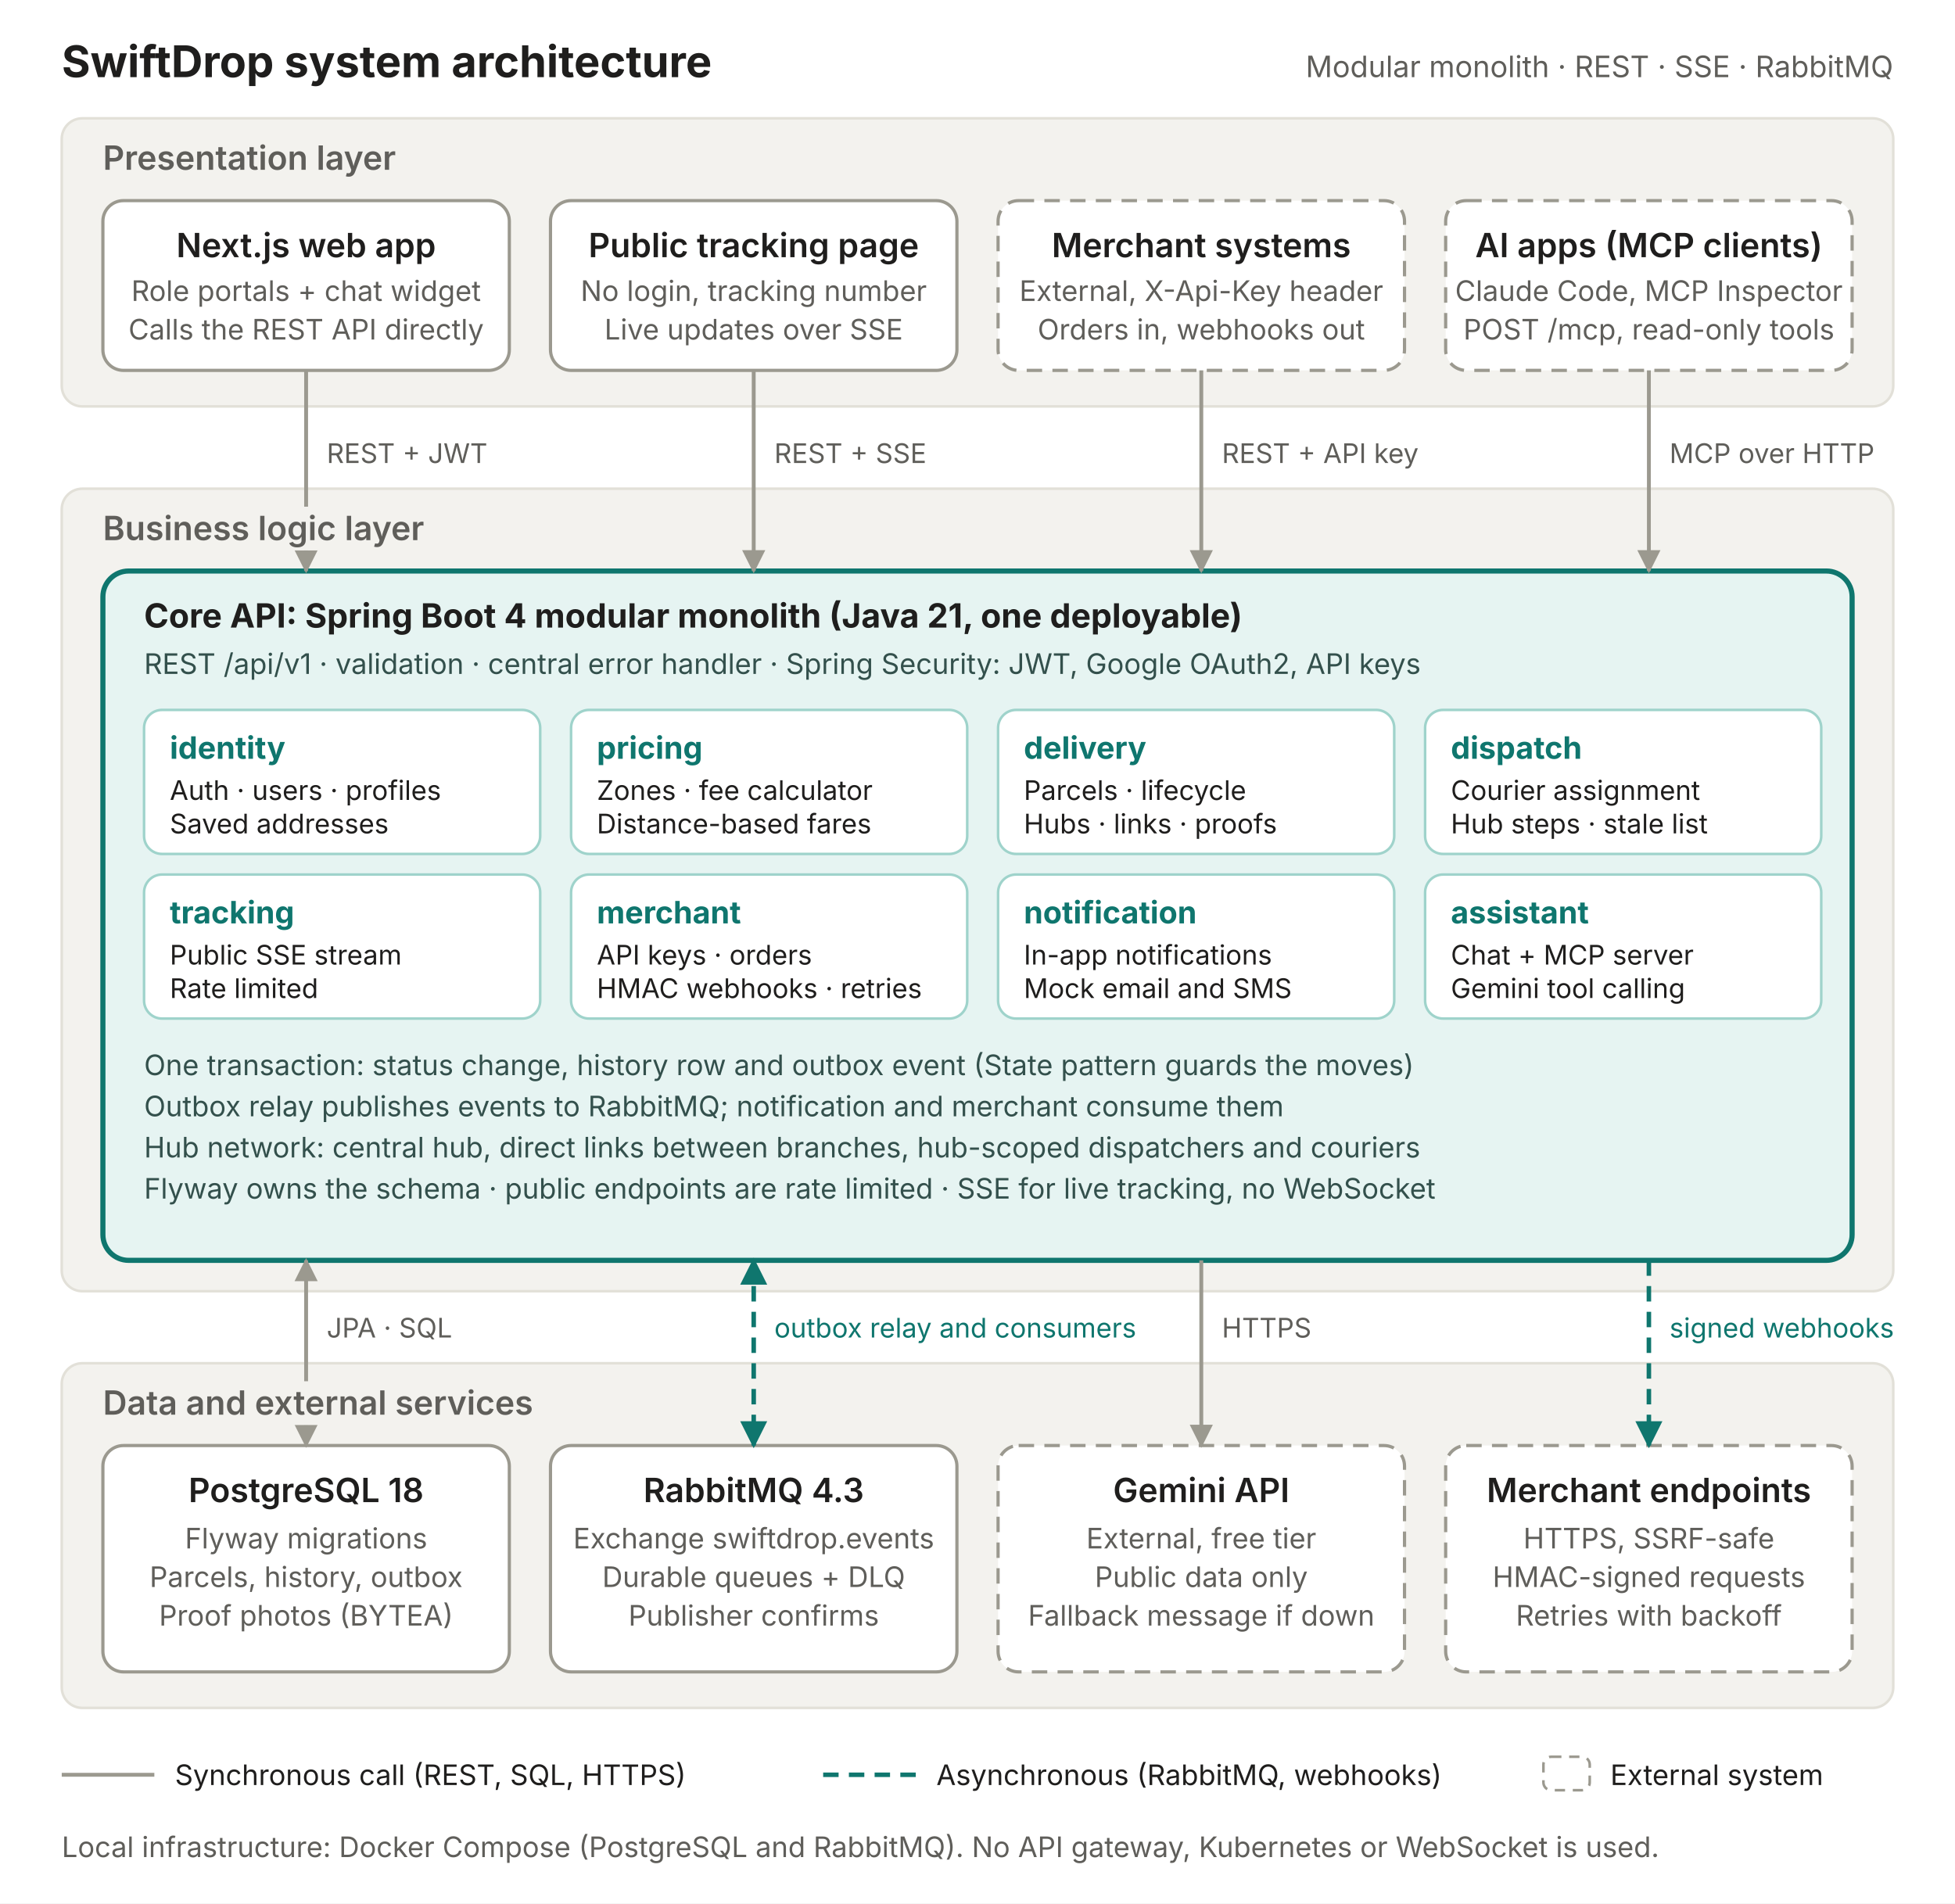
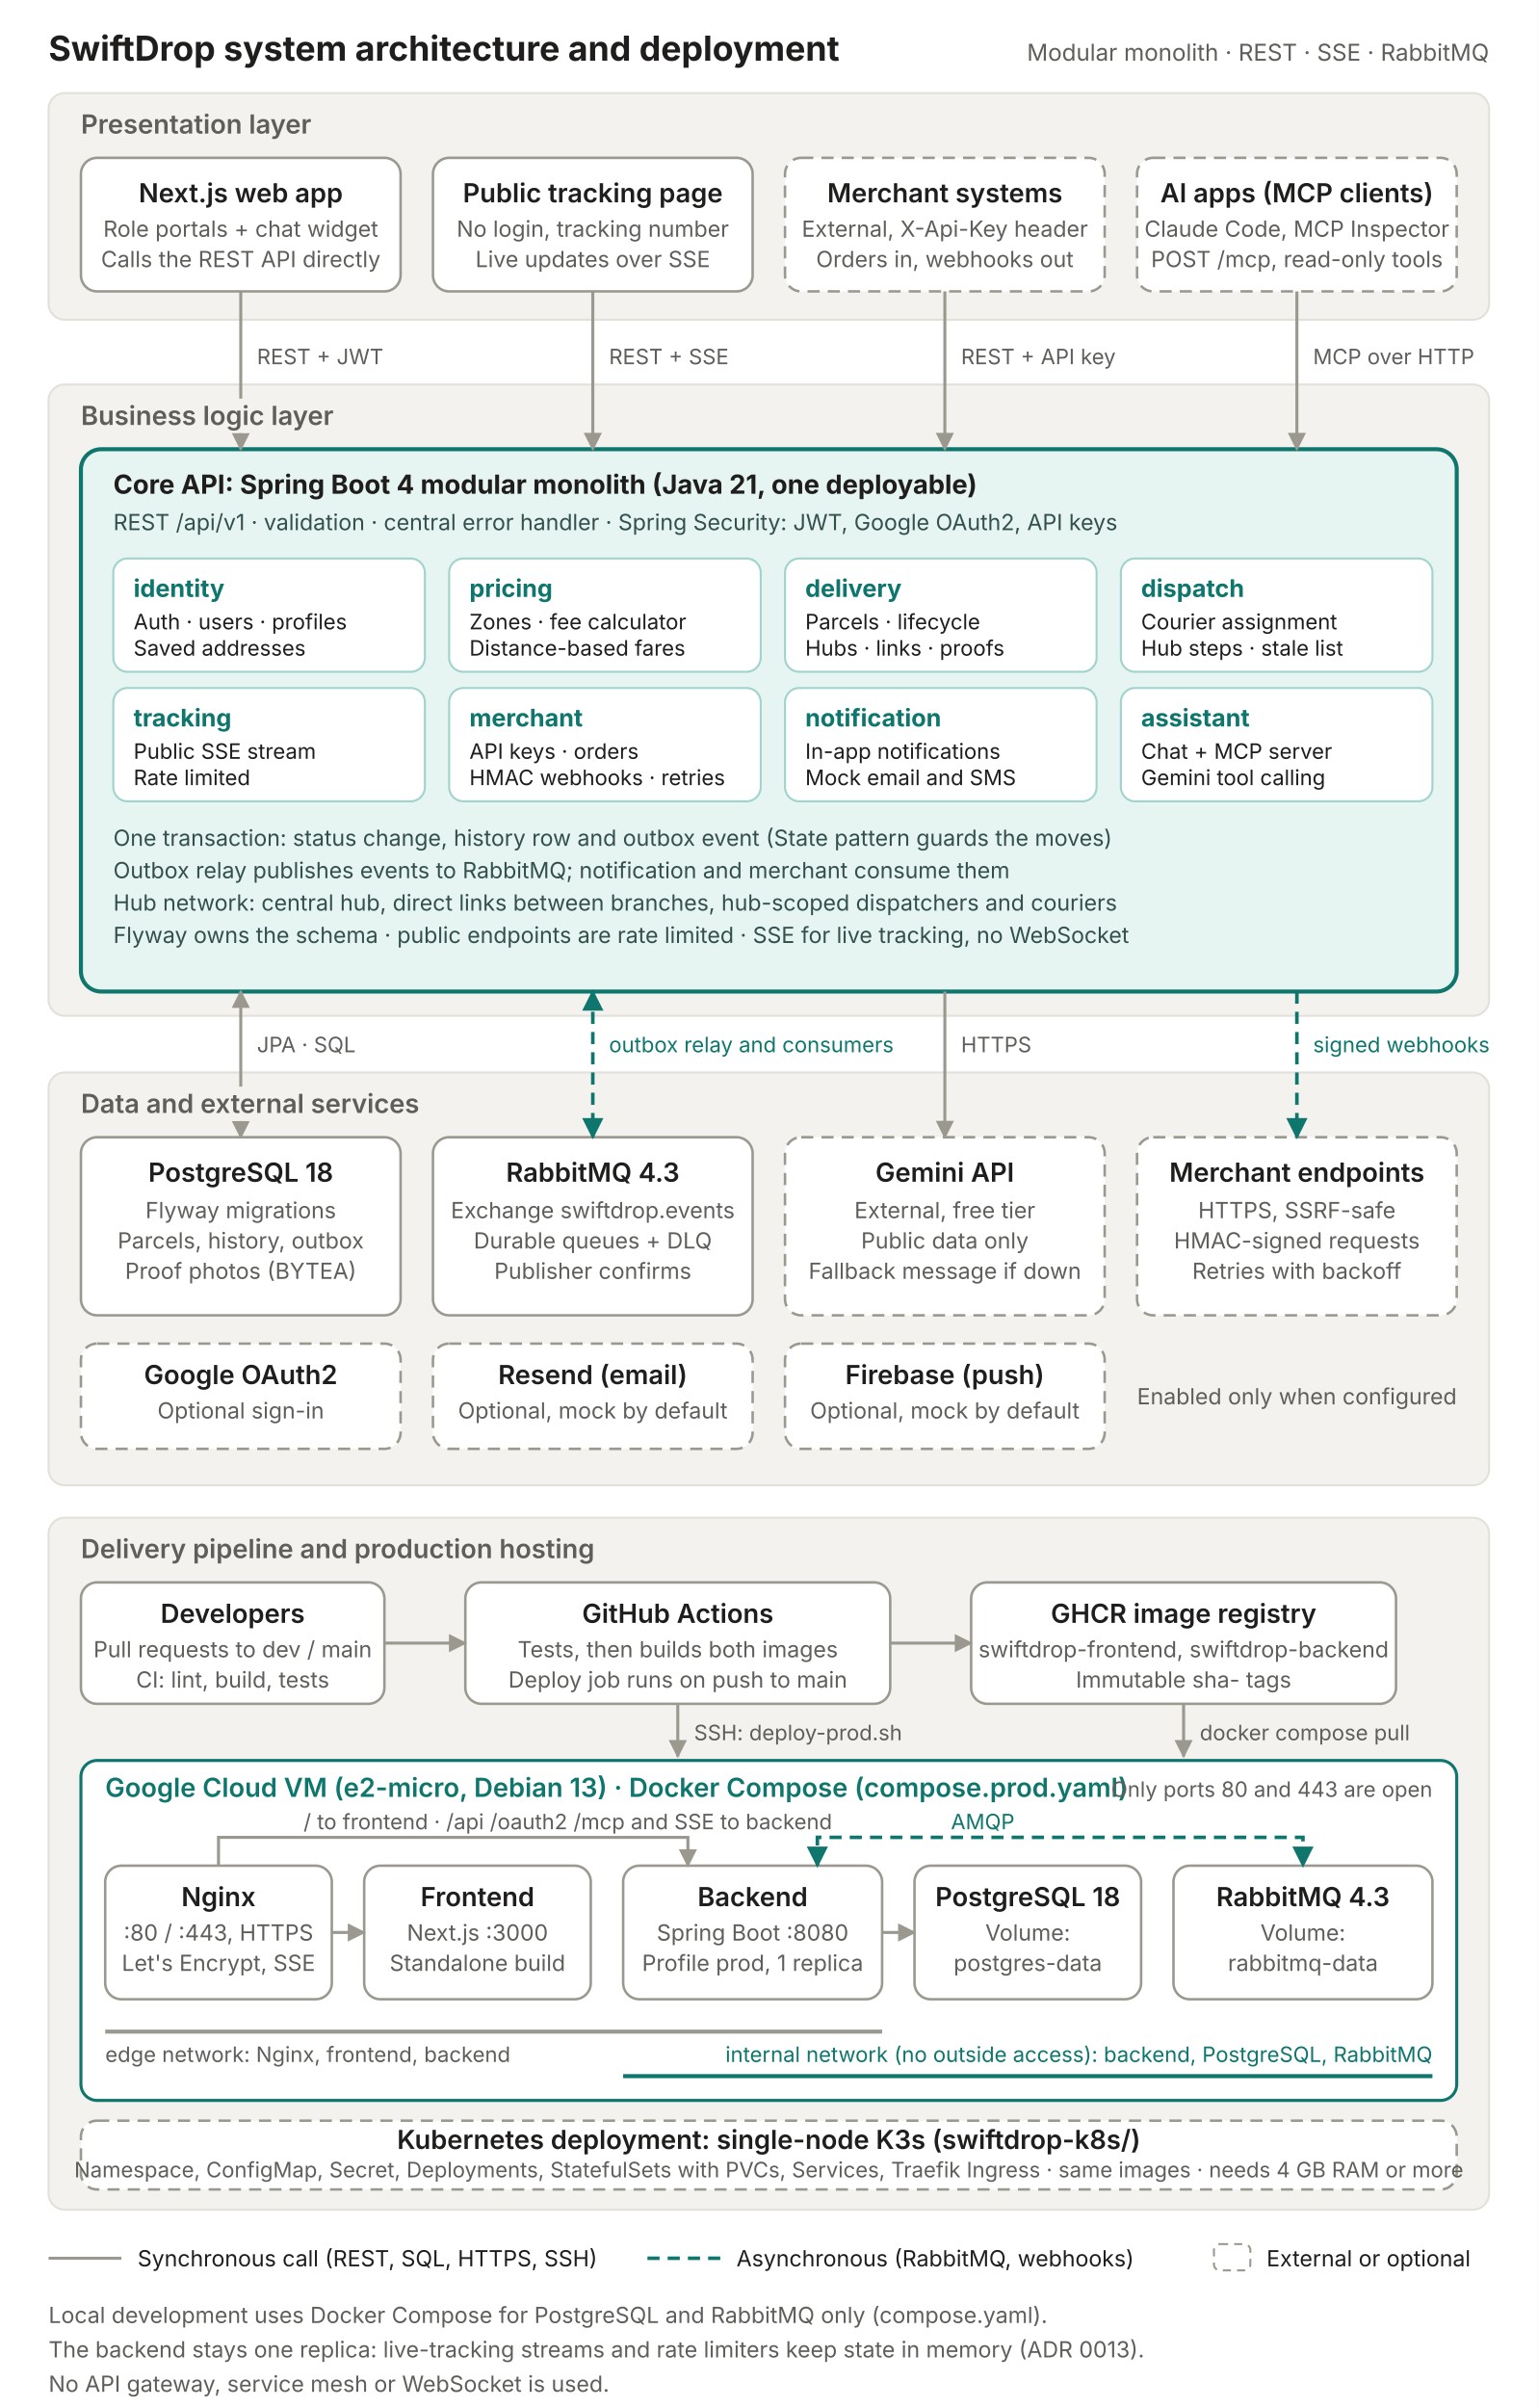
- <svg xmlns="http://www.w3.org/2000/svg" viewBox="0 0 760 740" width="760" height="740" font-family="Inter, -apple-system, 'Segoe UI', DejaVu Sans, sans-serif" font-size="13" role="img" aria-labelledby="t d">
+ <svg xmlns="http://www.w3.org/2000/svg" viewBox="0 0 760 1190" width="760" height="1190" font-family="Inter, -apple-system, 'Segoe UI', DejaVu Sans, sans-serif" font-size="13" role="img" aria-labelledby="t d">
  <defs>
    <marker id="grey" viewBox="0 0 10 10" refX="9" refY="5" markerWidth="6" markerHeight="6" orient="auto-start-reverse">
      <path d="M0 0L10 5L0 10z" fill="#9b998f" />
    </marker>
    <marker id="teal" viewBox="0 0 10 10" refX="9" refY="5" markerWidth="6" markerHeight="6" orient="auto-start-reverse">
      <path d="M0 0L10 5L0 10z" fill="#0f766e" />
    </marker>
  </defs>
-   <rect width="760" height="740" fill="#ffffff" />
-   <text x="24" y="30" font-size="17" font-weight="700" fill="#1f1e1d">SwiftDrop system architecture</text>
+   <rect width="760" height="1190" fill="#ffffff" />
+   <text x="24" y="30" font-size="17" font-weight="700" fill="#1f1e1d">SwiftDrop system architecture and deployment</text>
  <text x="736" y="30" text-anchor="end" font-size="11.5" fill="#5f5e5a">Modular monolith · REST · SSE · RabbitMQ</text>
  <rect x="24" y="46" width="712" height="112" rx="8" fill="#f3f2ee" stroke="#e2e0d8" />
  <text x="40" y="66" font-weight="600" fill="#5f5e5a">Presentation layer</text>
  <rect x="40" y="78" width="158" height="66" rx="8" fill="#ffffff" stroke="#9b998f" stroke-width="1.25" />
  <text x="119" y="100" text-anchor="middle" font-weight="600" fill="#1f1e1d">Next.js web app</text>
  <text x="119" y="117" text-anchor="middle" font-size="11" fill="#5f5e5a">Role portals + chat widget</text>
  <text x="119" y="132" text-anchor="middle" font-size="11" fill="#5f5e5a">Calls the REST API directly</text>
  <rect x="214" y="78" width="158" height="66" rx="8" fill="#ffffff" stroke="#9b998f" stroke-width="1.25" />
  <text x="293" y="100" text-anchor="middle" font-weight="600" fill="#1f1e1d">Public tracking page</text>
  <text x="293" y="117" text-anchor="middle" font-size="11" fill="#5f5e5a">No login, tracking number</text>
  <text x="293" y="132" text-anchor="middle" font-size="11" fill="#5f5e5a">Live updates over SSE</text>
  <rect x="388" y="78" width="158" height="66" rx="8" fill="#ffffff" stroke="#9b998f" stroke-width="1.25" stroke-dasharray="6 4" />
  <text x="467" y="100" text-anchor="middle" font-weight="600" fill="#1f1e1d">Merchant systems</text>
  <text x="467" y="117" text-anchor="middle" font-size="11" fill="#5f5e5a">External, X-Api-Key header</text>
  <text x="467" y="132" text-anchor="middle" font-size="11" fill="#5f5e5a">Orders in, webhooks out</text>
  <rect x="562" y="78" width="158" height="66" rx="8" fill="#ffffff" stroke="#9b998f" stroke-width="1.25" stroke-dasharray="6 4" />
  <text x="641" y="100" text-anchor="middle" font-weight="600" fill="#1f1e1d">AI apps (MCP clients)</text>
  <text x="641" y="117" text-anchor="middle" font-size="11" fill="#5f5e5a">Claude Code, MCP Inspector</text>
  <text x="641" y="132" text-anchor="middle" font-size="11" fill="#5f5e5a">POST /mcp, read-only tools</text>
  <rect x="24" y="190" width="712" height="312" rx="8" fill="#f3f2ee" stroke="#e2e0d8" />
  <rect x="40" y="222" width="680" height="268" rx="10" fill="#e6f4f2" stroke="#0f766e" stroke-width="2" />
  <text x="56" y="244" font-weight="700" fill="#1f1e1d">Core API: Spring Boot 4 modular monolith (Java 21, one deployable)</text>
  <text x="56" y="262" font-size="11" fill="#33504c">REST /api/v1 · validation · central error handler · Spring Security: JWT, Google OAuth2, API keys</text>
  <g fill="#ffffff" stroke="#9fd3cb">
    <rect x="56" y="276" width="154" height="56" rx="7" />
    <rect x="222" y="276" width="154" height="56" rx="7" />
    <rect x="388" y="276" width="154" height="56" rx="7" />
    <rect x="554" y="276" width="154" height="56" rx="7" />
    <rect x="56" y="340" width="154" height="56" rx="7" />
    <rect x="222" y="340" width="154" height="56" rx="7" />
    <rect x="388" y="340" width="154" height="56" rx="7" />
    <rect x="554" y="340" width="154" height="56" rx="7" />
  </g>
  <g font-size="12" font-weight="700" fill="#0f766e">
    <text x="66" y="295">identity</text>
    <text x="232" y="295">pricing</text>
    <text x="398" y="295">delivery</text>
    <text x="564" y="295">dispatch</text>
    <text x="66" y="359">tracking</text>
    <text x="232" y="359">merchant</text>
    <text x="398" y="359">notification</text>
    <text x="564" y="359">assistant</text>
  </g>
  <g font-size="10.5" fill="#1f1e1d">
    <text x="66" y="311">Auth · users · profiles</text>
    <text x="66" y="324">Saved addresses</text>
    <text x="232" y="311">Zones · fee calculator</text>
    <text x="232" y="324">Distance-based fares</text>
    <text x="398" y="311">Parcels · lifecycle</text>
    <text x="398" y="324">Hubs · links · proofs</text>
    <text x="564" y="311">Courier assignment</text>
    <text x="564" y="324">Hub steps · stale list</text>
    <text x="66" y="375">Public SSE stream</text>
    <text x="66" y="388">Rate limited</text>
    <text x="232" y="375">API keys · orders</text>
    <text x="232" y="388">HMAC webhooks · retries</text>
    <text x="398" y="375">In-app notifications</text>
    <text x="398" y="388">Mock email and SMS</text>
    <text x="564" y="375">Chat + MCP server</text>
    <text x="564" y="388">Gemini tool calling</text>
  </g>
  <g font-size="11" fill="#33504c">
    <text x="56" y="418">One transaction: status change, history row and outbox event (State pattern guards the moves)</text>
    <text x="56" y="434">Outbox relay publishes events to RabbitMQ; notification and merchant consume them</text>
    <text x="56" y="450">Hub network: central hub, direct links between branches, hub-scoped dispatchers and couriers</text>
    <text x="56" y="466">Flyway owns the schema · public endpoints are rate limited · SSE for live tracking, no WebSocket</text>
  </g>
-   <rect x="24" y="530" width="712" height="134" rx="8" fill="#f3f2ee" stroke="#e2e0d8" />
+   <rect x="24" y="530" width="712" height="204" rx="8" fill="#f3f2ee" stroke="#e2e0d8" />
  <rect x="40" y="562" width="158" height="88" rx="8" fill="#ffffff" stroke="#9b998f" stroke-width="1.25" />
  <text x="119" y="584" text-anchor="middle" font-weight="600" fill="#1f1e1d">PostgreSQL 18</text>
  <text x="119" y="602" text-anchor="middle" font-size="11" fill="#5f5e5a">Flyway migrations</text>
  <text x="119" y="617" text-anchor="middle" font-size="11" fill="#5f5e5a">Parcels, history, outbox</text>
  <text x="119" y="632" text-anchor="middle" font-size="11" fill="#5f5e5a">Proof photos (BYTEA)</text>
  <rect x="214" y="562" width="158" height="88" rx="8" fill="#ffffff" stroke="#9b998f" stroke-width="1.25" />
  <text x="293" y="584" text-anchor="middle" font-weight="600" fill="#1f1e1d">RabbitMQ 4.3</text>
  <text x="293" y="602" text-anchor="middle" font-size="11" fill="#5f5e5a">Exchange swiftdrop.events</text>
  <text x="293" y="617" text-anchor="middle" font-size="11" fill="#5f5e5a">Durable queues + DLQ</text>
  <text x="293" y="632" text-anchor="middle" font-size="11" fill="#5f5e5a">Publisher confirms</text>
  <rect x="388" y="562" width="158" height="88" rx="8" fill="#ffffff" stroke="#9b998f" stroke-width="1.25" stroke-dasharray="6 4" />
  <text x="467" y="584" text-anchor="middle" font-weight="600" fill="#1f1e1d">Gemini API</text>
  <text x="467" y="602" text-anchor="middle" font-size="11" fill="#5f5e5a">External, free tier</text>
  <text x="467" y="617" text-anchor="middle" font-size="11" fill="#5f5e5a">Public data only</text>
  <text x="467" y="632" text-anchor="middle" font-size="11" fill="#5f5e5a">Fallback message if down</text>
  <rect x="562" y="562" width="158" height="88" rx="8" fill="#ffffff" stroke="#9b998f" stroke-width="1.25" stroke-dasharray="6 4" />
  <text x="641" y="584" text-anchor="middle" font-weight="600" fill="#1f1e1d">Merchant endpoints</text>
  <text x="641" y="602" text-anchor="middle" font-size="11" fill="#5f5e5a">HTTPS, SSRF-safe</text>
  <text x="641" y="617" text-anchor="middle" font-size="11" fill="#5f5e5a">HMAC-signed requests</text>
  <text x="641" y="632" text-anchor="middle" font-size="11" fill="#5f5e5a">Retries with backoff</text>
+   <rect x="40" y="664" width="158" height="52" rx="8" fill="#ffffff" stroke="#9b998f" stroke-width="1.25" stroke-dasharray="6 4" />
+   <text x="119" y="684" text-anchor="middle" font-weight="600" fill="#1f1e1d">Google OAuth2</text>
+   <text x="119" y="701" text-anchor="middle" font-size="11" fill="#5f5e5a">Optional sign-in</text>
+   <rect x="214" y="664" width="158" height="52" rx="8" fill="#ffffff" stroke="#9b998f" stroke-width="1.25" stroke-dasharray="6 4" />
+   <text x="293" y="684" text-anchor="middle" font-weight="600" fill="#1f1e1d">Resend (email)</text>
+   <text x="293" y="701" text-anchor="middle" font-size="11" fill="#5f5e5a">Optional, mock by default</text>
+   <rect x="388" y="664" width="158" height="52" rx="8" fill="#ffffff" stroke="#9b998f" stroke-width="1.25" stroke-dasharray="6 4" />
+   <text x="467" y="684" text-anchor="middle" font-weight="600" fill="#1f1e1d">Firebase (push)</text>
+   <text x="467" y="701" text-anchor="middle" font-size="11" fill="#5f5e5a">Optional, mock by default</text>
+   <text x="562" y="694" font-size="11" fill="#5f5e5a">Enabled only when configured</text>
  <g fill="none" stroke="#9b998f" stroke-width="1.5">
    <path d="M119 144V222" marker-end="url(#grey)" />
    <path d="M293 144V222" marker-end="url(#grey)" />
    <path d="M467 144V222" marker-end="url(#grey)" />
    <path d="M641 144V222" marker-end="url(#grey)" />
    <path d="M119 490V562" marker-start="url(#grey)" marker-end="url(#grey)" />
    <path d="M467 490V562" marker-end="url(#grey)" />
  </g>
  <g fill="none" stroke="#0f766e" stroke-width="1.75" stroke-dasharray="6 4">
    <path d="M293 490V562" marker-start="url(#teal)" marker-end="url(#teal)" />
    <path d="M641 490V562" marker-end="url(#teal)" />
  </g>
  <g font-size="10.5" fill="#5f5e5a">
    <text x="127" y="180">REST + JWT</text>
    <text x="301" y="180">REST + SSE</text>
    <text x="475" y="180">REST + API key</text>
    <text x="649" y="180">MCP over HTTP</text>
    <text x="127" y="520">JPA · SQL</text>
    <text x="475" y="520">HTTPS</text>
  </g>
  <g font-size="10.5" fill="#0f766e">
    <text x="301" y="520">outbox relay and consumers</text>
    <text x="649" y="520">signed webhooks</text>
  </g>
  <rect x="32" y="197" width="118" height="17" rx="4" fill="#f3f2ee" />
  <text x="40" y="210" font-weight="600" fill="#5f5e5a">Business logic layer</text>
  <rect x="32" y="537" width="172" height="17" rx="4" fill="#f3f2ee" />
  <text x="40" y="550" font-weight="600" fill="#5f5e5a">Data and external services</text>
-   <line x1="24" y1="690" x2="60" y2="690" stroke="#9b998f" stroke-width="1.5" />
-   <text x="68" y="694" font-size="11" fill="#1f1e1d">Synchronous call (REST, SQL, HTTPS)</text>
-   <line x1="320" y1="690" x2="356" y2="690" stroke="#0f766e" stroke-width="1.75" stroke-dasharray="6 4" />
-   <text x="364" y="694" font-size="11" fill="#1f1e1d">Asynchronous (RabbitMQ, webhooks)</text>
-   <rect x="600" y="683" width="18" height="13" rx="3" fill="#ffffff" stroke="#9b998f" stroke-dasharray="4 3" />
-   <text x="626" y="694" font-size="11" fill="#1f1e1d">External system</text>
-   <text x="24" y="722" font-size="11" fill="#5f5e5a">Local infrastructure: Docker Compose (PostgreSQL and RabbitMQ). No API gateway, Kubernetes or WebSocket is used.</text>
+   <rect x="24" y="750" width="712" height="342" rx="8" fill="#f3f2ee" stroke="#e2e0d8" />
+   <text x="40" y="770" font-weight="600" fill="#5f5e5a">Delivery pipeline and production hosting</text>
+   <rect x="40" y="782" width="150" height="60" rx="8" fill="#ffffff" stroke="#9b998f" stroke-width="1.25" />
+   <text x="115.0" y="802" text-anchor="middle" font-weight="600" fill="#1f1e1d">Developers</text>
+   <text x="115.0" y="819" text-anchor="middle" font-size="11" fill="#5f5e5a">Pull requests to dev / main</text>
+   <text x="115.0" y="834" text-anchor="middle" font-size="11" fill="#5f5e5a">CI: lint, build, tests</text>
+   <rect x="230" y="782" width="210" height="60" rx="8" fill="#ffffff" stroke="#9b998f" stroke-width="1.25" />
+   <text x="335.0" y="802" text-anchor="middle" font-weight="600" fill="#1f1e1d">GitHub Actions</text>
+   <text x="335.0" y="819" text-anchor="middle" font-size="11" fill="#5f5e5a">Tests, then builds both images</text>
+   <text x="335.0" y="834" text-anchor="middle" font-size="11" fill="#5f5e5a">Deploy job runs on push to main</text>
+   <rect x="480" y="782" width="210" height="60" rx="8" fill="#ffffff" stroke="#9b998f" stroke-width="1.25" />
+   <text x="585.0" y="802" text-anchor="middle" font-weight="600" fill="#1f1e1d">GHCR image registry</text>
+   <text x="585.0" y="819" text-anchor="middle" font-size="11" fill="#5f5e5a">swiftdrop-frontend, swiftdrop-backend</text>
+   <text x="585.0" y="834" text-anchor="middle" font-size="11" fill="#5f5e5a">Immutable sha- tags</text>
+   <g fill="none" stroke="#9b998f" stroke-width="1.5">
+     <path d="M190 812H230" marker-end="url(#grey)" />
+     <path d="M440 812H480" marker-end="url(#grey)" />
+     <path d="M335 842V868" marker-end="url(#grey)" />
+     <path d="M585 842V868" marker-end="url(#grey)" />
+   </g>
+   <g font-size="10.5" fill="#5f5e5a">
+     <text x="343" y="860">SSH: deploy-prod.sh</text>
+     <text x="593" y="860">docker compose pull</text>
+   </g>
+   <rect x="40" y="870" width="680" height="168" rx="8" fill="#ffffff" stroke="#0f766e" stroke-width="1.5" />
+   <text x="52" y="888" font-weight="600" fill="#0f766e">Google Cloud VM (e2-micro, Debian 13) · Docker Compose (compose.prod.yaml)</text>
+   <text x="708" y="888" text-anchor="end" font-size="10.5" fill="#5f5e5a">Only ports 80 and 443 are open</text>
+   <rect x="52" y="922" width="112" height="66" rx="8" fill="#ffffff" stroke="#9b998f" stroke-width="1.25" />
+   <text x="108.0" y="942" text-anchor="middle" font-weight="600" fill="#1f1e1d">Nginx</text>
+   <text x="108.0" y="959" text-anchor="middle" font-size="11" fill="#5f5e5a">:80 / :443, HTTPS</text>
+   <text x="108.0" y="974" text-anchor="middle" font-size="11" fill="#5f5e5a">Let's Encrypt, SSE</text>
+   <rect x="180" y="922" width="112" height="66" rx="8" fill="#ffffff" stroke="#9b998f" stroke-width="1.25" />
+   <text x="236.0" y="942" text-anchor="middle" font-weight="600" fill="#1f1e1d">Frontend</text>
+   <text x="236.0" y="959" text-anchor="middle" font-size="11" fill="#5f5e5a">Next.js :3000</text>
+   <text x="236.0" y="974" text-anchor="middle" font-size="11" fill="#5f5e5a">Standalone build</text>
+   <rect x="308" y="922" width="128" height="66" rx="8" fill="#ffffff" stroke="#9b998f" stroke-width="1.25" />
+   <text x="372.0" y="942" text-anchor="middle" font-weight="600" fill="#1f1e1d">Backend</text>
+   <text x="372.0" y="959" text-anchor="middle" font-size="11" fill="#5f5e5a">Spring Boot :8080</text>
+   <text x="372.0" y="974" text-anchor="middle" font-size="11" fill="#5f5e5a">Profile prod, 1 replica</text>
+   <rect x="452" y="922" width="112" height="66" rx="8" fill="#ffffff" stroke="#9b998f" stroke-width="1.25" />
+   <text x="508.0" y="942" text-anchor="middle" font-weight="600" fill="#1f1e1d">PostgreSQL 18</text>
+   <text x="508.0" y="959" text-anchor="middle" font-size="11" fill="#5f5e5a">Volume:</text>
+   <text x="508.0" y="974" text-anchor="middle" font-size="11" fill="#5f5e5a">postgres-data</text>
+   <rect x="580" y="922" width="128" height="66" rx="8" fill="#ffffff" stroke="#9b998f" stroke-width="1.25" />
+   <text x="644.0" y="942" text-anchor="middle" font-weight="600" fill="#1f1e1d">RabbitMQ 4.3</text>
+   <text x="644.0" y="959" text-anchor="middle" font-size="11" fill="#5f5e5a">Volume:</text>
+   <text x="644.0" y="974" text-anchor="middle" font-size="11" fill="#5f5e5a">rabbitmq-data</text>
+   <g fill="none" stroke="#9b998f" stroke-width="1.5">
+     <path d="M164 955H180" marker-end="url(#grey)" />
+     <path d="M108 922V908H340V922" marker-end="url(#grey)" />
+     <path d="M436 955H452" marker-end="url(#grey)" />
+   </g>
+   <g fill="none" stroke="#0f766e" stroke-width="1.75" stroke-dasharray="6 4">
+     <path d="M404 922V908H644V922" marker-start="url(#teal)" marker-end="url(#teal)" />
+   </g>
+   <g font-size="10.5" fill="#5f5e5a">
+     <text x="150" y="904">/ to frontend · /api /oauth2 /mcp and SSE to backend</text>
+   </g>
+   <g font-size="10.5" fill="#0f766e">
+     <text x="470" y="904">AMQP</text>
+   </g>
+   <path d="M52 1004H436" stroke="#9b998f" stroke-width="2" />
+   <text x="52" y="1019" font-size="10.5" fill="#5f5e5a">edge network: Nginx, frontend, backend</text>
+   <path d="M308 1026H708" stroke="#0f766e" stroke-width="2" />
+   <text x="708" y="1019" text-anchor="end" font-size="10.5" fill="#0f766e">internal network (no outside access): backend, PostgreSQL, RabbitMQ</text>
+   <rect x="40" y="1048" width="680" height="34" rx="8" fill="#ffffff" stroke="#9b998f" stroke-width="1.25" stroke-dasharray="6 4" />
+   <text x="380" y="1062" text-anchor="middle" font-weight="600" fill="#1f1e1d">Kubernetes deployment: single-node K3s (swiftdrop-k8s/)</text>
+   <text x="380" y="1076" text-anchor="middle" font-size="10.5" fill="#5f5e5a">Namespace, ConfigMap, Secret, Deployments, StatefulSets with PVCs, Services, Traefik Ingress · same images · needs 4 GB RAM or more</text>
+   <line x1="24" y1="1116" x2="60" y2="1116" stroke="#9b998f" stroke-width="1.5" />
+   <text x="68" y="1120" font-size="11" fill="#1f1e1d">Synchronous call (REST, SQL, HTTPS, SSH)</text>
+   <line x1="320" y1="1116" x2="356" y2="1116" stroke="#0f766e" stroke-width="1.75" stroke-dasharray="6 4" />
+   <text x="364" y="1120" font-size="11" fill="#1f1e1d">Asynchronous (RabbitMQ, webhooks)</text>
+   <rect x="600" y="1109" width="18" height="13" rx="3" fill="#ffffff" stroke="#9b998f" stroke-dasharray="4 3" />
+   <text x="626" y="1120" font-size="11" fill="#1f1e1d">External or optional</text>
+   <text x="24" y="1148" font-size="11" fill="#5f5e5a">Local development uses Docker Compose for PostgreSQL and RabbitMQ only (compose.yaml).</text>
+   <text x="24" y="1165" font-size="11" fill="#5f5e5a">The backend stays one replica: live-tracking streams and rate limiters keep state in memory (ADR 0013).</text>
+   <text x="24" y="1182" font-size="11" fill="#5f5e5a">No API gateway, service mesh or WebSocket is used.</text>
</svg>
